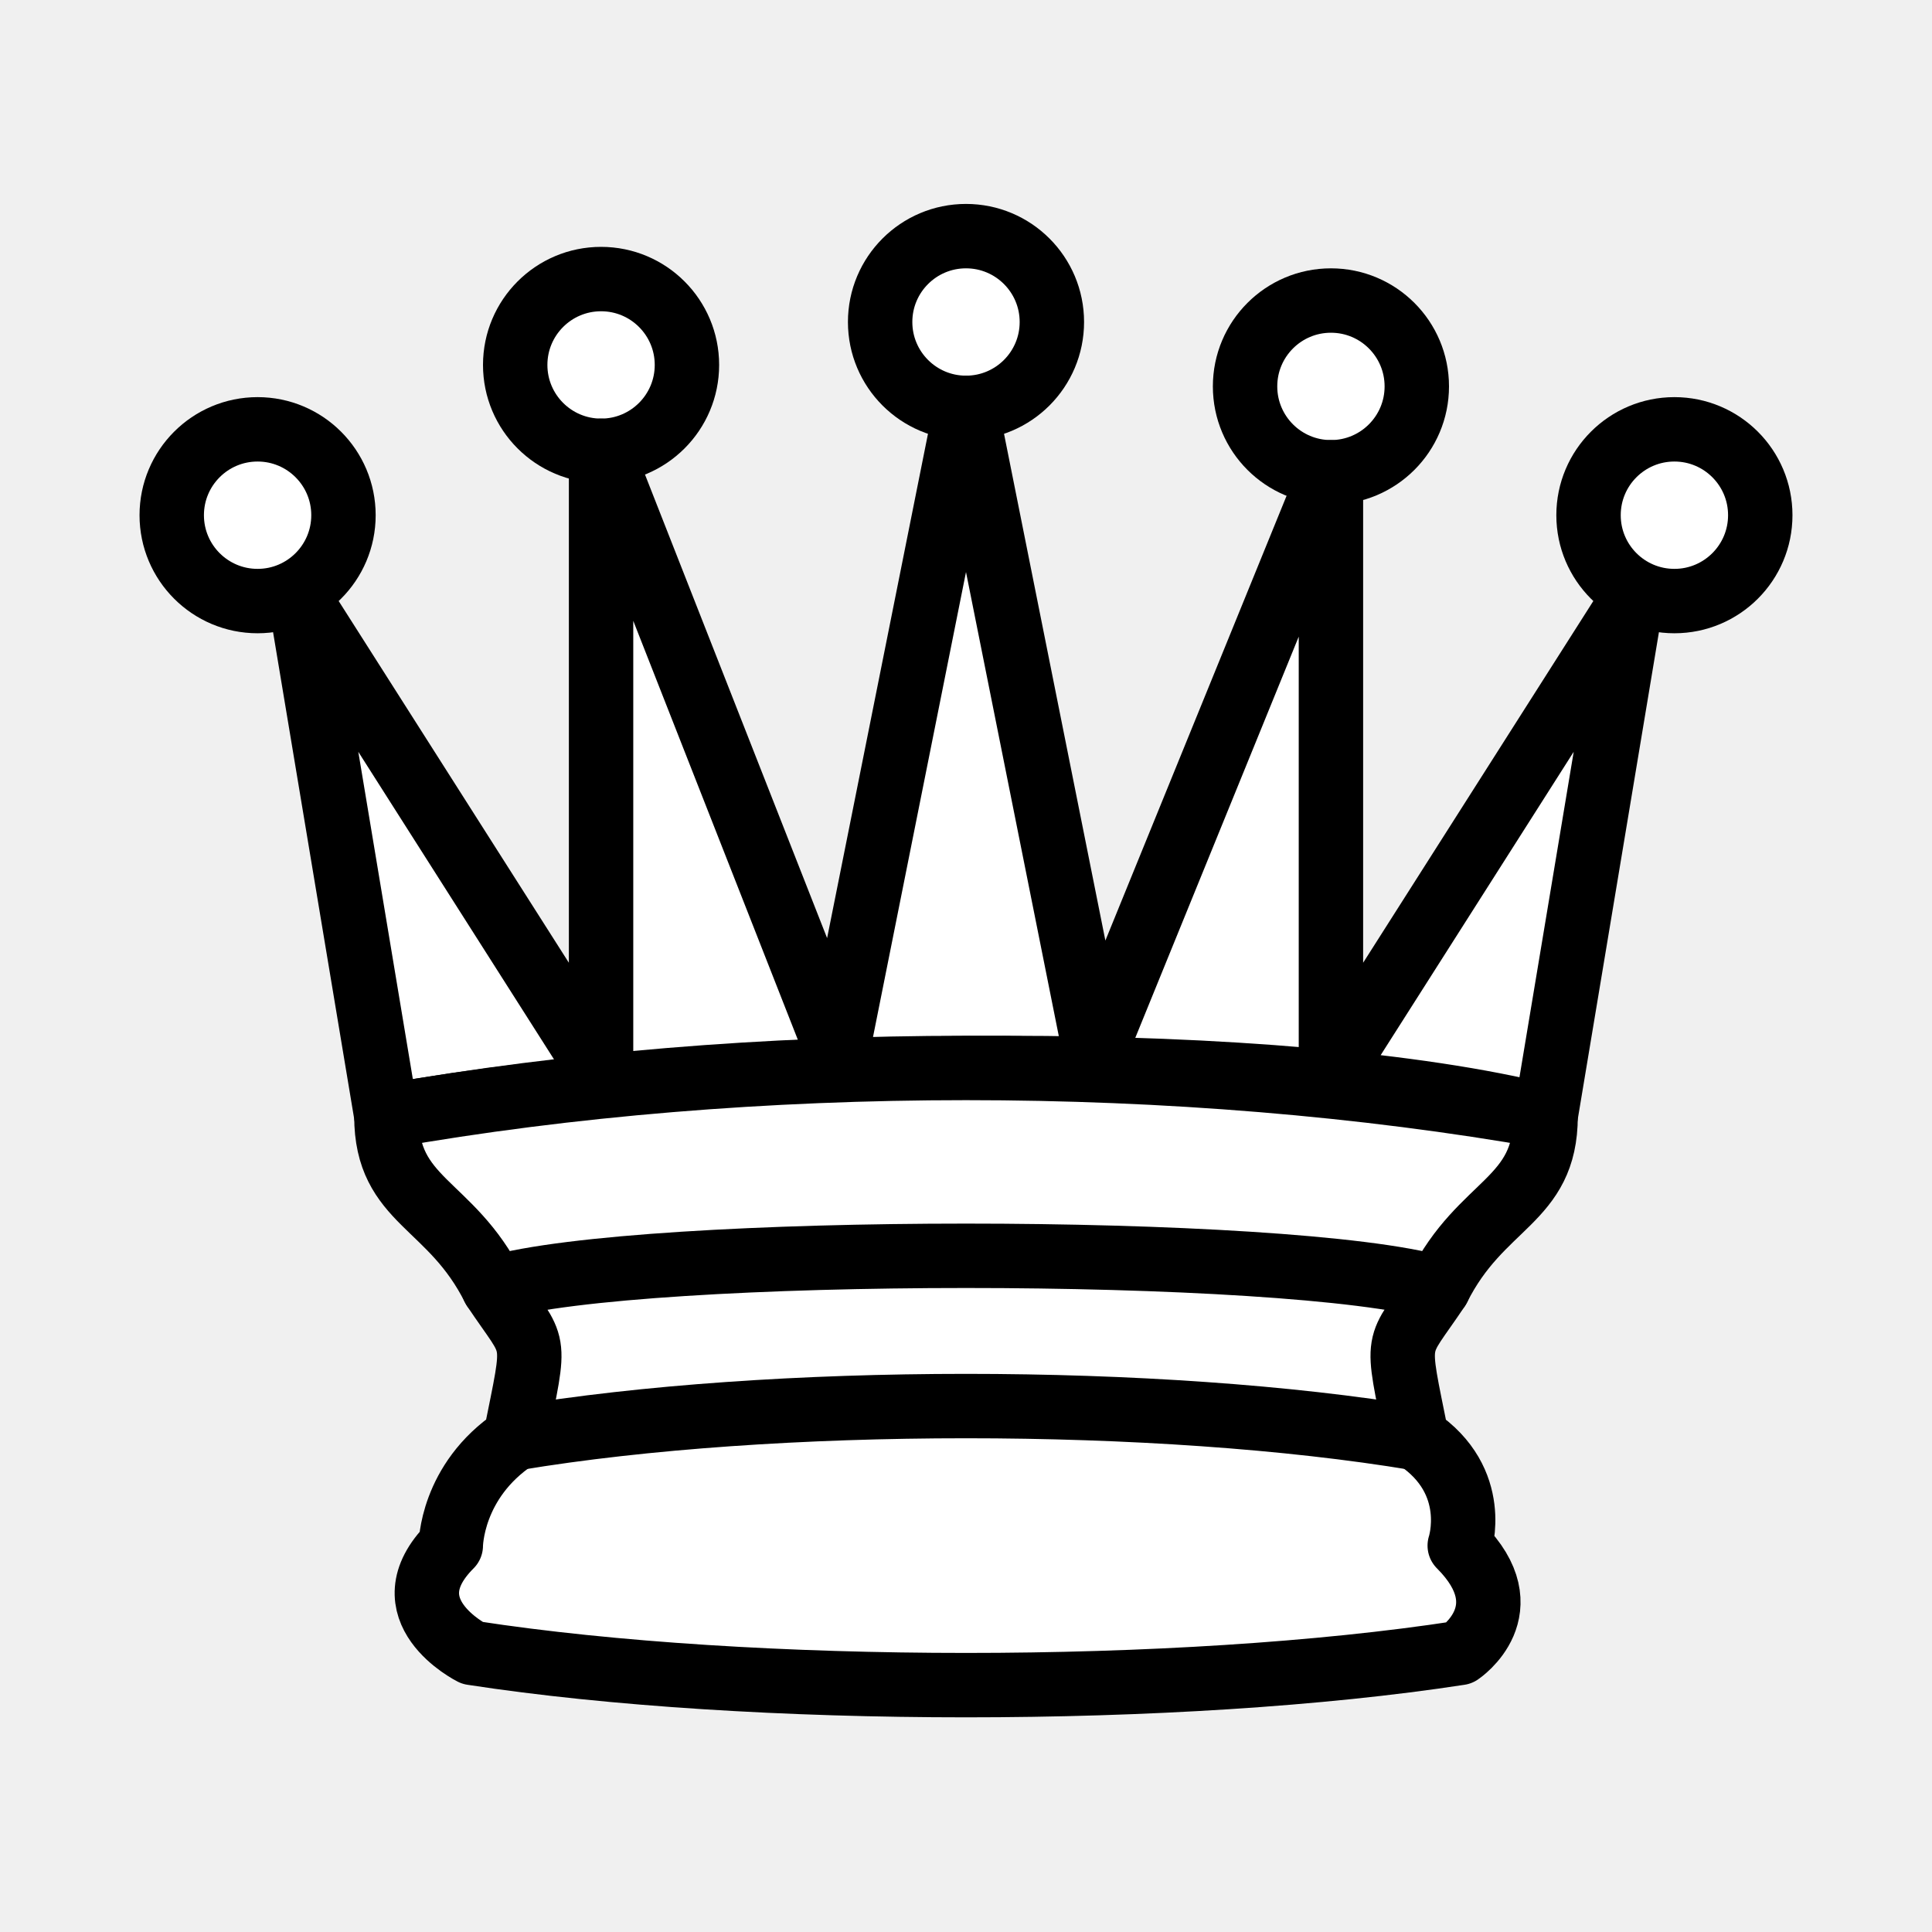
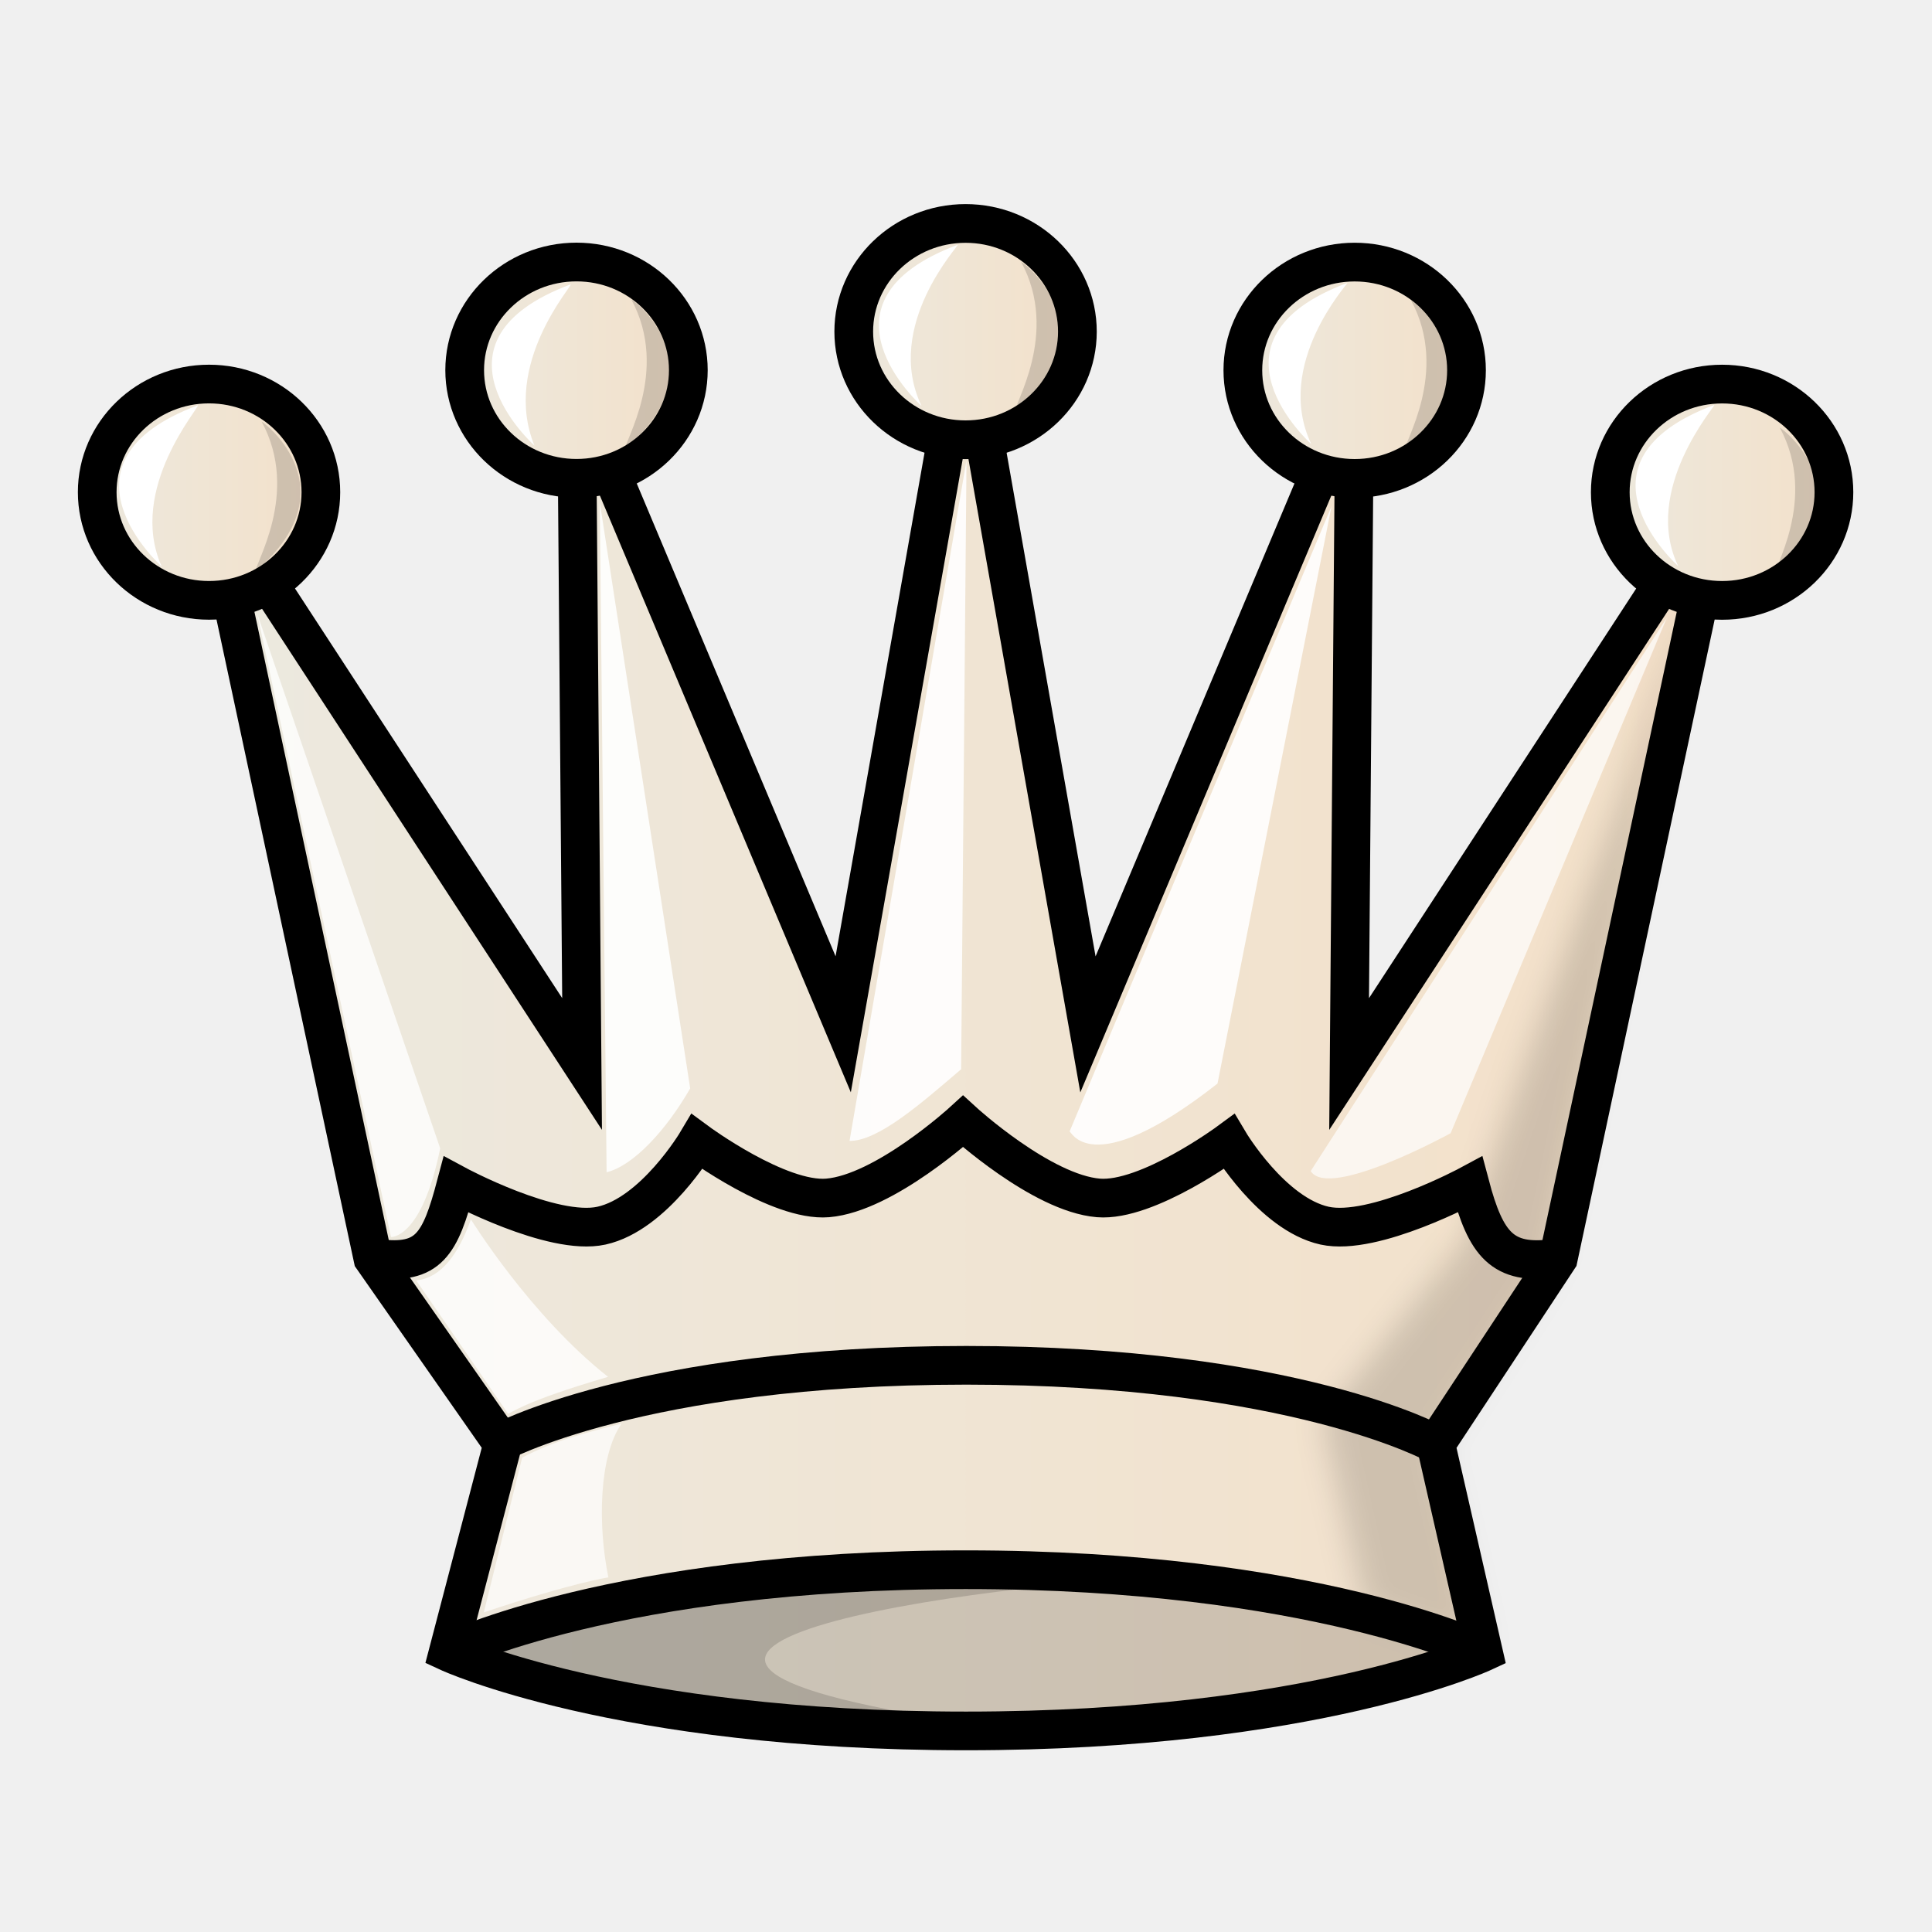
- <svg xmlns="http://www.w3.org/2000/svg" version="1.1" width="45" height="45" viewBox="0 0 45 45">
-   <g style="opacity:1; fill:#ffffff; fill-opacity:1; fill-rule:evenodd; stroke:#000000; stroke-width:1.5; stroke-linecap:round;stroke-linejoin:round;stroke-miterlimit:4; stroke-dasharray:none; stroke-opacity:1;">
-     <path d="M 9 13 A 2 2 0 1 1  5,13 A 2 2 0 1 1  9 13 z" transform="translate(-1,-1)" />
-     <path d="M 9 13 A 2 2 0 1 1  5,13 A 2 2 0 1 1  9 13 z" transform="translate(15.5,-5.5)" />
-     <path d="M 9 13 A 2 2 0 1 1  5,13 A 2 2 0 1 1  9 13 z" transform="translate(32,-1)" />
-     <path d="M 9 13 A 2 2 0 1 1  5,13 A 2 2 0 1 1  9 13 z" transform="translate(7,-4.5)" />
-     <path d="M 9 13 A 2 2 0 1 1  5,13 A 2 2 0 1 1  9 13 z" transform="translate(24,-4)" />
-     <path d="M 9,26 C 17.5,24.5 30,24.5 36,26 L 38,14 L 31,25 L 31,11 L 25.5,24.5 L 22.5,9.5 L 19.5,24.5 L 14,10.5 L 14,25 L 7,14 L 9,26 z " style="stroke-linecap:butt;" />
-     <path d="M 9,26 C 9,28 10.5,28 11.5,30 C 12.5,31.5 12.5,31 12,33.5 C 10.5,34.5 10.5,36 10.5,36 C 9,37.5 11,38.5 11,38.5 C 17.5,39.5 27.5,39.5 34,38.5 C 34,38.5 35.5,37.5 34,36 C 34,36 34.5,34.5 33,33.5 C 32.5,31 32.5,31.5 33.5,30 C 34.5,28 36,28 36,26 C 27.5,24.5 17.5,24.5 9,26 z " style="stroke-linecap:butt;" />
-     <path d="M 11.5,30 C 15,29 30,29 33.5,30" style="fill:none;" />
-     <path d="M 12,33.5 C 18,32.5 27,32.5 33,33.5" style="fill:none;" />
-   </g>
+ <svg xmlns="http://www.w3.org/2000/svg" xmlns:xlink="http://www.w3.org/1999/xlink" fill-rule="evenodd" clip-rule="evenodd" image-rendering="optimizeQuality" shape-rendering="geometricPrecision" text-rendering="geometricPrecision" viewBox="0 1.5 50 50">
+   <defs>
+     <linearGradient id="a" x1="9.241" x2="40.761" y1="27.266" y2="27.266" gradientTransform="matrix(.98495 0 0 .98605 .376 .641)" gradientUnits="userSpaceOnUse">
+       <stop offset="0" stop-color="#ece9df" />
+       <stop offset="1" stop-color="#f4e0c8" />
+     </linearGradient>
+     <linearGradient xlink:href="#a" id="b" x1="-25.017" x2="14.084" y1="-249.82" y2="-249.82" gradientTransform="matrix(.99988 0 0 .97754 30.455 272.6)" gradientUnits="userSpaceOnUse" />
+     <linearGradient xlink:href="#a" id="c" x1="-27.911" x2="-21.13" y1="-264.3" y2="-264.3" gradientTransform="matrix(.99988 0 0 .97754 29.927 272.6)" gradientUnits="userSpaceOnUse" />
+     <linearGradient xlink:href="#a" id="e" x1="-18.928" x2="-12.147" y1="-267.53" y2="-267.53" gradientTransform="matrix(.99988 0 0 .97754 30.455 272.6)" gradientUnits="userSpaceOnUse" />
+     <linearGradient xlink:href="#a" id="f" x1="-8.857" x2="-2.076" y1="-268.55" y2="-268.55" gradientTransform="matrix(.99988 0 0 .97754 30.455 272.6)" gradientUnits="userSpaceOnUse" />
+     <linearGradient xlink:href="#a" id="g" x1="1.214" x2="7.995" y1="-267.53" y2="-267.53" gradientTransform="matrix(.99988 0 0 .97754 30.455 272.6)" gradientUnits="userSpaceOnUse" />
+     <linearGradient xlink:href="#a" id="h" x1="10.196" x2="16.978" y1="-264.3" y2="-264.3" gradientTransform="matrix(.99988 0 0 .97754 30.983 272.6)" gradientUnits="userSpaceOnUse" />
+     <filter id="d" width="1.19" height="1.064" x="-.095" y="-.032" color-interpolation-filters="sRGB">
+       <feGaussianBlur stdDeviation=".388" />
+     </filter>
+   </defs>
+   <path fill="url(#b)" stroke="#000" stroke-linecap="round" stroke-width="1.001" d="m37.159 38.874 3.17-4.809 4.239-19.826-9.653 14.798.144-17.439-6.903 16.413-3.167-17.929-3.167 17.927-6.902-16.413.144 17.44-9.654-14.8 4.24 19.827 3.36 4.809-1.41 5.385s4.397 2.039 13.4 2.039c9.005 0 13.39-2.038 13.39-2.038z" />
+   <path fill="none" stroke="#000" stroke-linecap="round" stroke-width="1.001" d="M9.747 34.064c1.347.18 1.645-.355 2.056-1.906 0 0 2.488 1.343 3.762 1.062 1.365-.301 2.474-2.172 2.474-2.172s2.113 1.559 3.38 1.454c1.475-.122 3.504-1.98 3.504-1.98s2.029 1.858 3.503 1.98c1.268.105 3.38-1.454 3.38-1.454s1.11 1.87 2.475 2.172c1.274.281 3.762-1.062 3.762-1.062.411 1.551.84 2.088 2.187 1.907" />
+   <ellipse cx="5.41" cy="14.238" fill="url(#c)" stroke="#000" stroke-linecap="round" stroke-linejoin="round" stroke-width="1.001" rx="2.894" ry="2.799" />
+   <path d="M13.559-262.78c-1.191 4.726-4.701 13.531-6.049 18.221l-3.738 4.819 1.08 4.99 3.08 1.16-1.227-5.51 2.961-4.677z" filter="url(#d)" opacity=".15" style="mix-blend-mode:normal" transform="matrix(.99988 0 0 .97754 30.455 272.6)" />
+   <path d="M24.496 41.69c-4.835 0-9.67.857-12.894 2.57 3.226 1.714 8.068 1.746 12.908 1.745-11.917-1.877 1.961-3.693 6.74-3.726-2.135-.391-4.443-.589-6.753-.589z" opacity=".15" />
+   <path fill="none" stroke="#000" stroke-width="1.001" d="M11.601 44.26s4.388-2.136 13.392-2.136 13.392 2.136 13.392 2.136m-25.528-5.386s3.666-2.04 12.151-2.04 12.151 2.04 12.151 2.04" />
+   <ellipse cx="14.92" cy="11.08" fill="url(#e)" stroke="#000" stroke-linecap="round" stroke-linejoin="round" stroke-width="1.002" rx="2.894" ry="2.799" />
+   <ellipse cx="24.989" cy="10.082" fill="url(#f)" stroke="#000" stroke-linecap="round" stroke-linejoin="round" stroke-width="1.002" rx="2.894" ry="2.799" />
+   <ellipse cx="35.059" cy="11.082" fill="url(#g)" stroke="#000" stroke-linecap="round" stroke-linejoin="round" stroke-width="1.002" rx="2.894" ry="2.799" />
+   <ellipse cx="44.568" cy="14.239" fill="url(#h)" stroke="#000" stroke-linecap="round" stroke-linejoin="round" stroke-width="1.002" rx="2.894" ry="2.799" />
+   <path fill="#fff" d="m6.657 17.385 3.462 16.129s.794.057 1.273-2.295z" opacity=".8" />
+   <path fill="#fff" d="m15.522 14.499 2.34 15.169c-.625 1.087-1.471 2-2.163 2.17zm6.464 16.528 3.027-17.612-.139 15.757c-1.066.913-2.15 1.858-2.888 1.855zm12.473-16.422-6.78 16.182c.016-.092.467 1.394 3.83-1.244z" opacity=".9" />
+   <path fill="#fff" d="m33.921 31.807 9.219-14.326-5.598 13.346s-3.153 1.734-3.621.98z" opacity=".7" />
+   <path fill="#fff" d="M4.184 16.16s-3.017-2.692.934-4.17c.088.013-1.833 2.155-.934 4.17zm9.647-3.129s-3.018-2.692.934-4.17c.09 0-1.796 2.054-.934 4.17zm10.018-1.025s-3.018-2.692.934-4.17c.059 0-1.927 2.09-.934 4.17zm10.086.986s-3.018-2.692.934-4.17c.044-.004-1.919 2.093-.934 4.17zm9.496 3.158s-3.018-2.692.934-4.17c.046.017-1.882 2.19-.934 4.17z" />
+   <path d="M24.993 46.396c-9.004 0-13.392-2.136-13.392-2.136s4.387-2.137 13.392-2.137c9.004 0 13.392 2.137 13.392 2.137s-4.388 2.136-13.392 2.136zM6.771 12.412c.08.026 2.315 1.75-.147 3.864-.074-.124 1.162-2.001.147-3.864zm9.565-3.166c.08.026 2.314 1.75-.148 3.863-.074-.124 1.162-2 .148-3.863zm10.089-.97c.08.026 2.314 1.75-.148 3.864-.074-.124 1.162-2.001.148-3.864zm10.09.992c.08.027 2.314 1.751-.148 3.864-.074-.124 1.162-2 .148-3.864zm9.544 3.297c.08.026 2.314 1.75-.148 3.864-.074-.124 1.162-2.001.148-3.864z" opacity=".15" />
+   <path fill="#fff" d="M13.514 39.223c.848-.45 1.7-.66 2.571-.878-.587.84-.616 2.64-.34 3.978 0 0-.89.125-3.224.905z" opacity=".7" />
+   <path fill="#fff" d="M13.146 38.084c.11-.016.33-.29 2.591-.951-2.014-1.585-3.55-4.075-3.55-4.075-.329.914-.773 1.514-1.415 1.58z" opacity=".8" />
</svg>
